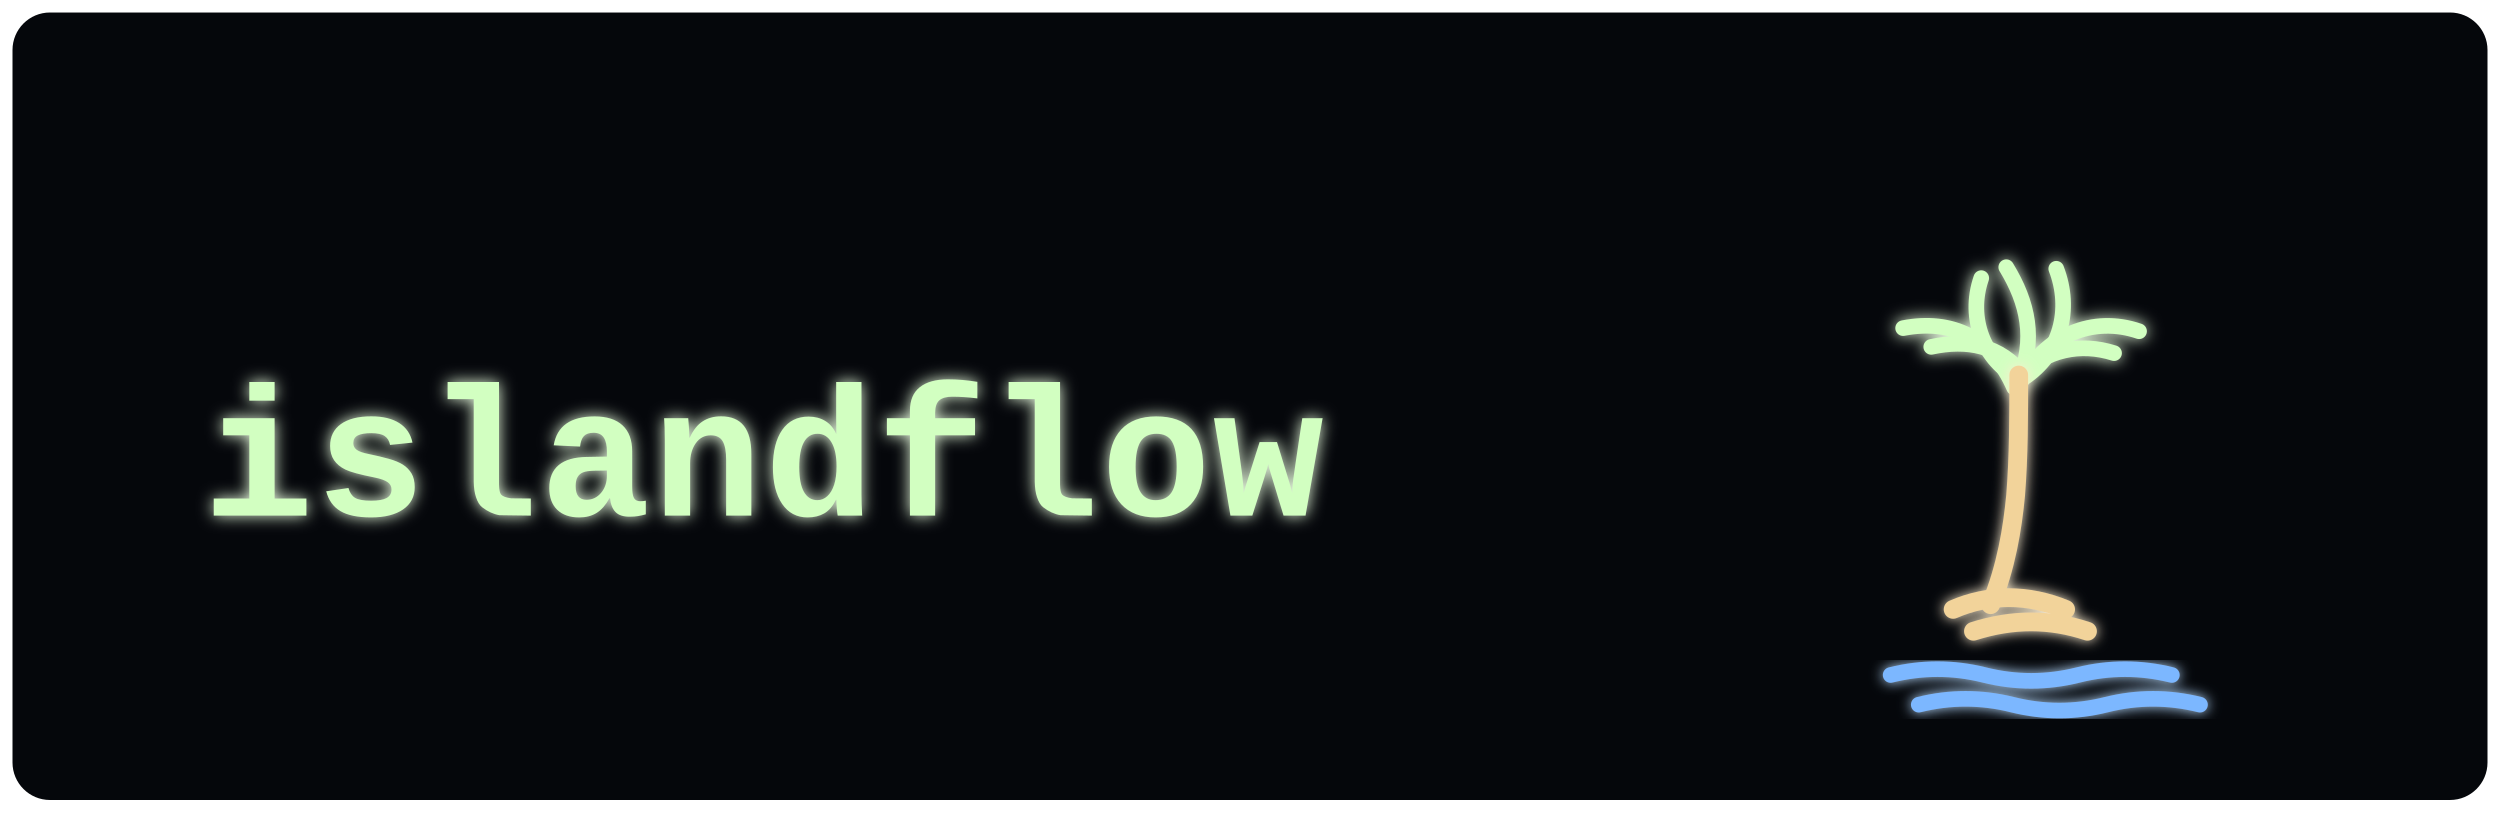
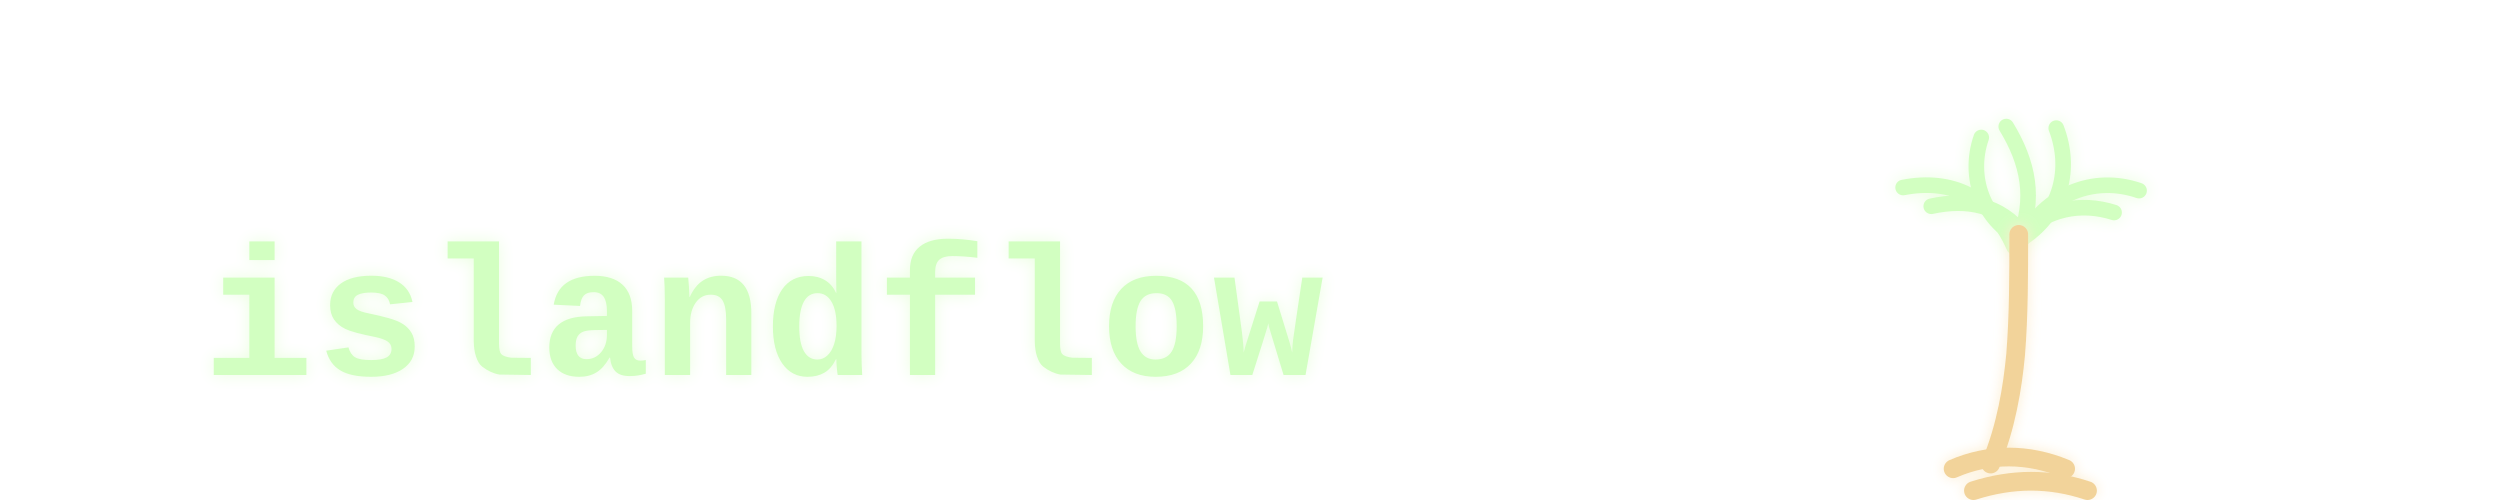
- <svg xmlns="http://www.w3.org/2000/svg" width="1600" height="520" viewBox="0 0 1600 520" fill="none" role="img" aria-labelledby="title desc">
+ <svg xmlns="http://www.w3.org/2000/svg" width="1600" height="320" viewBox="0 90 1600 320" fill="none" role="img" aria-labelledby="title desc">
  <defs>
    <filter id="glowGreen" x="-20%" y="-20%" width="140%" height="140%">
      <feGaussianBlur stdDeviation="5" result="blur" />
      <feColorMatrix in="blur" type="matrix" values="0 0 0 0 0.83 0 0 0 0 1 0 0 0 0 0.75 0 0 0 1 0" result="glow" />
      <feMerge>
        <feMergeNode in="glow" />
        <feMergeNode in="SourceGraphic" />
      </feMerge>
    </filter>
    <filter id="glowSand" x="-20%" y="-20%" width="140%" height="140%">
      <feGaussianBlur stdDeviation="4" result="blur" />
      <feColorMatrix in="blur" type="matrix" values="0 0 0 0 0.98 0 0 0 0 0.85 0 0 0 0 0.63 0 0 0 1 0" result="glow" />
      <feMerge>
        <feMergeNode in="glow" />
        <feMergeNode in="SourceGraphic" />
      </feMerge>
    </filter>
    <filter id="glowBlue" x="-20%" y="-20%" width="140%" height="140%">
      <feGaussianBlur stdDeviation="4" result="blur" />
      <feColorMatrix in="blur" type="matrix" values="0 0 0 0 0.48 0 0 0 0 0.72 0 0 0 0 1 0 0 0 1 0" result="glow" />
      <feMerge>
        <feMergeNode in="glow" />
        <feMergeNode in="SourceGraphic" />
      </feMerge>
    </filter>
    <style>
-       .bg { fill: #05070b; }
      .word { font: 700 118px "Menlo", "Consolas", "Liberation Mono", monospace; letter-spacing: 1px; fill: #d2ffc1; }
      .outline { fill: none; stroke: #d2ffc1; stroke-width: 10; stroke-linecap: round; stroke-linejoin: round; }
      .trunk { fill: none; stroke: #f2d39a; stroke-width: 12; stroke-linecap: round; stroke-linejoin: round; }
      .water { fill: none; stroke: #7cb7ff; stroke-width: 10; stroke-linecap: round; }
    </style>
  </defs>
-   <rect class="bg" x="8" y="8" width="1584" height="504" rx="24" />
  <g filter="url(#glowGreen)">
    <text class="word" x="130" y="330">islandflow</text>
  </g>
  <g transform="translate(1210 116)">
    <g filter="url(#glowGreen)">
      <path class="outline" d="M79 132C65 100 39 88 8 94" />
      <path class="outline" d="M83 129C99 98 130 86 159 96" />
      <path class="outline" d="M82 126C60 115 49 88 58 62" />
      <path class="outline" d="M85 126C109 110 116 82 106 56" />
      <path class="outline" d="M82 128C93 101 88 78 74 55" />
      <path class="outline" d="M85 124C70 105 49 101 26 106" />
      <path class="outline" d="M82 124C100 108 121 103 143 110" />
    </g>
    <g filter="url(#glowSand)">
      <path class="trunk" d="M82 124C82 150 82 176 80 201C78 222 74 247 64 271" />
      <path class="trunk" d="M40 274C63 264 88 264 112 274" />
      <path class="trunk" d="M53 288C78 280 102 280 126 288" />
    </g>
    <g filter="url(#glowBlue)">
      <path class="water" d="M0 316C20 311 40 311 60 316C80 321 100 321 120 316C140 311 160 311 180 316" />
      <path class="water" d="M18 335C38 330 58 330 78 335C98 340 118 340 138 335C158 330 178 330 198 335" />
    </g>
  </g>
</svg>
